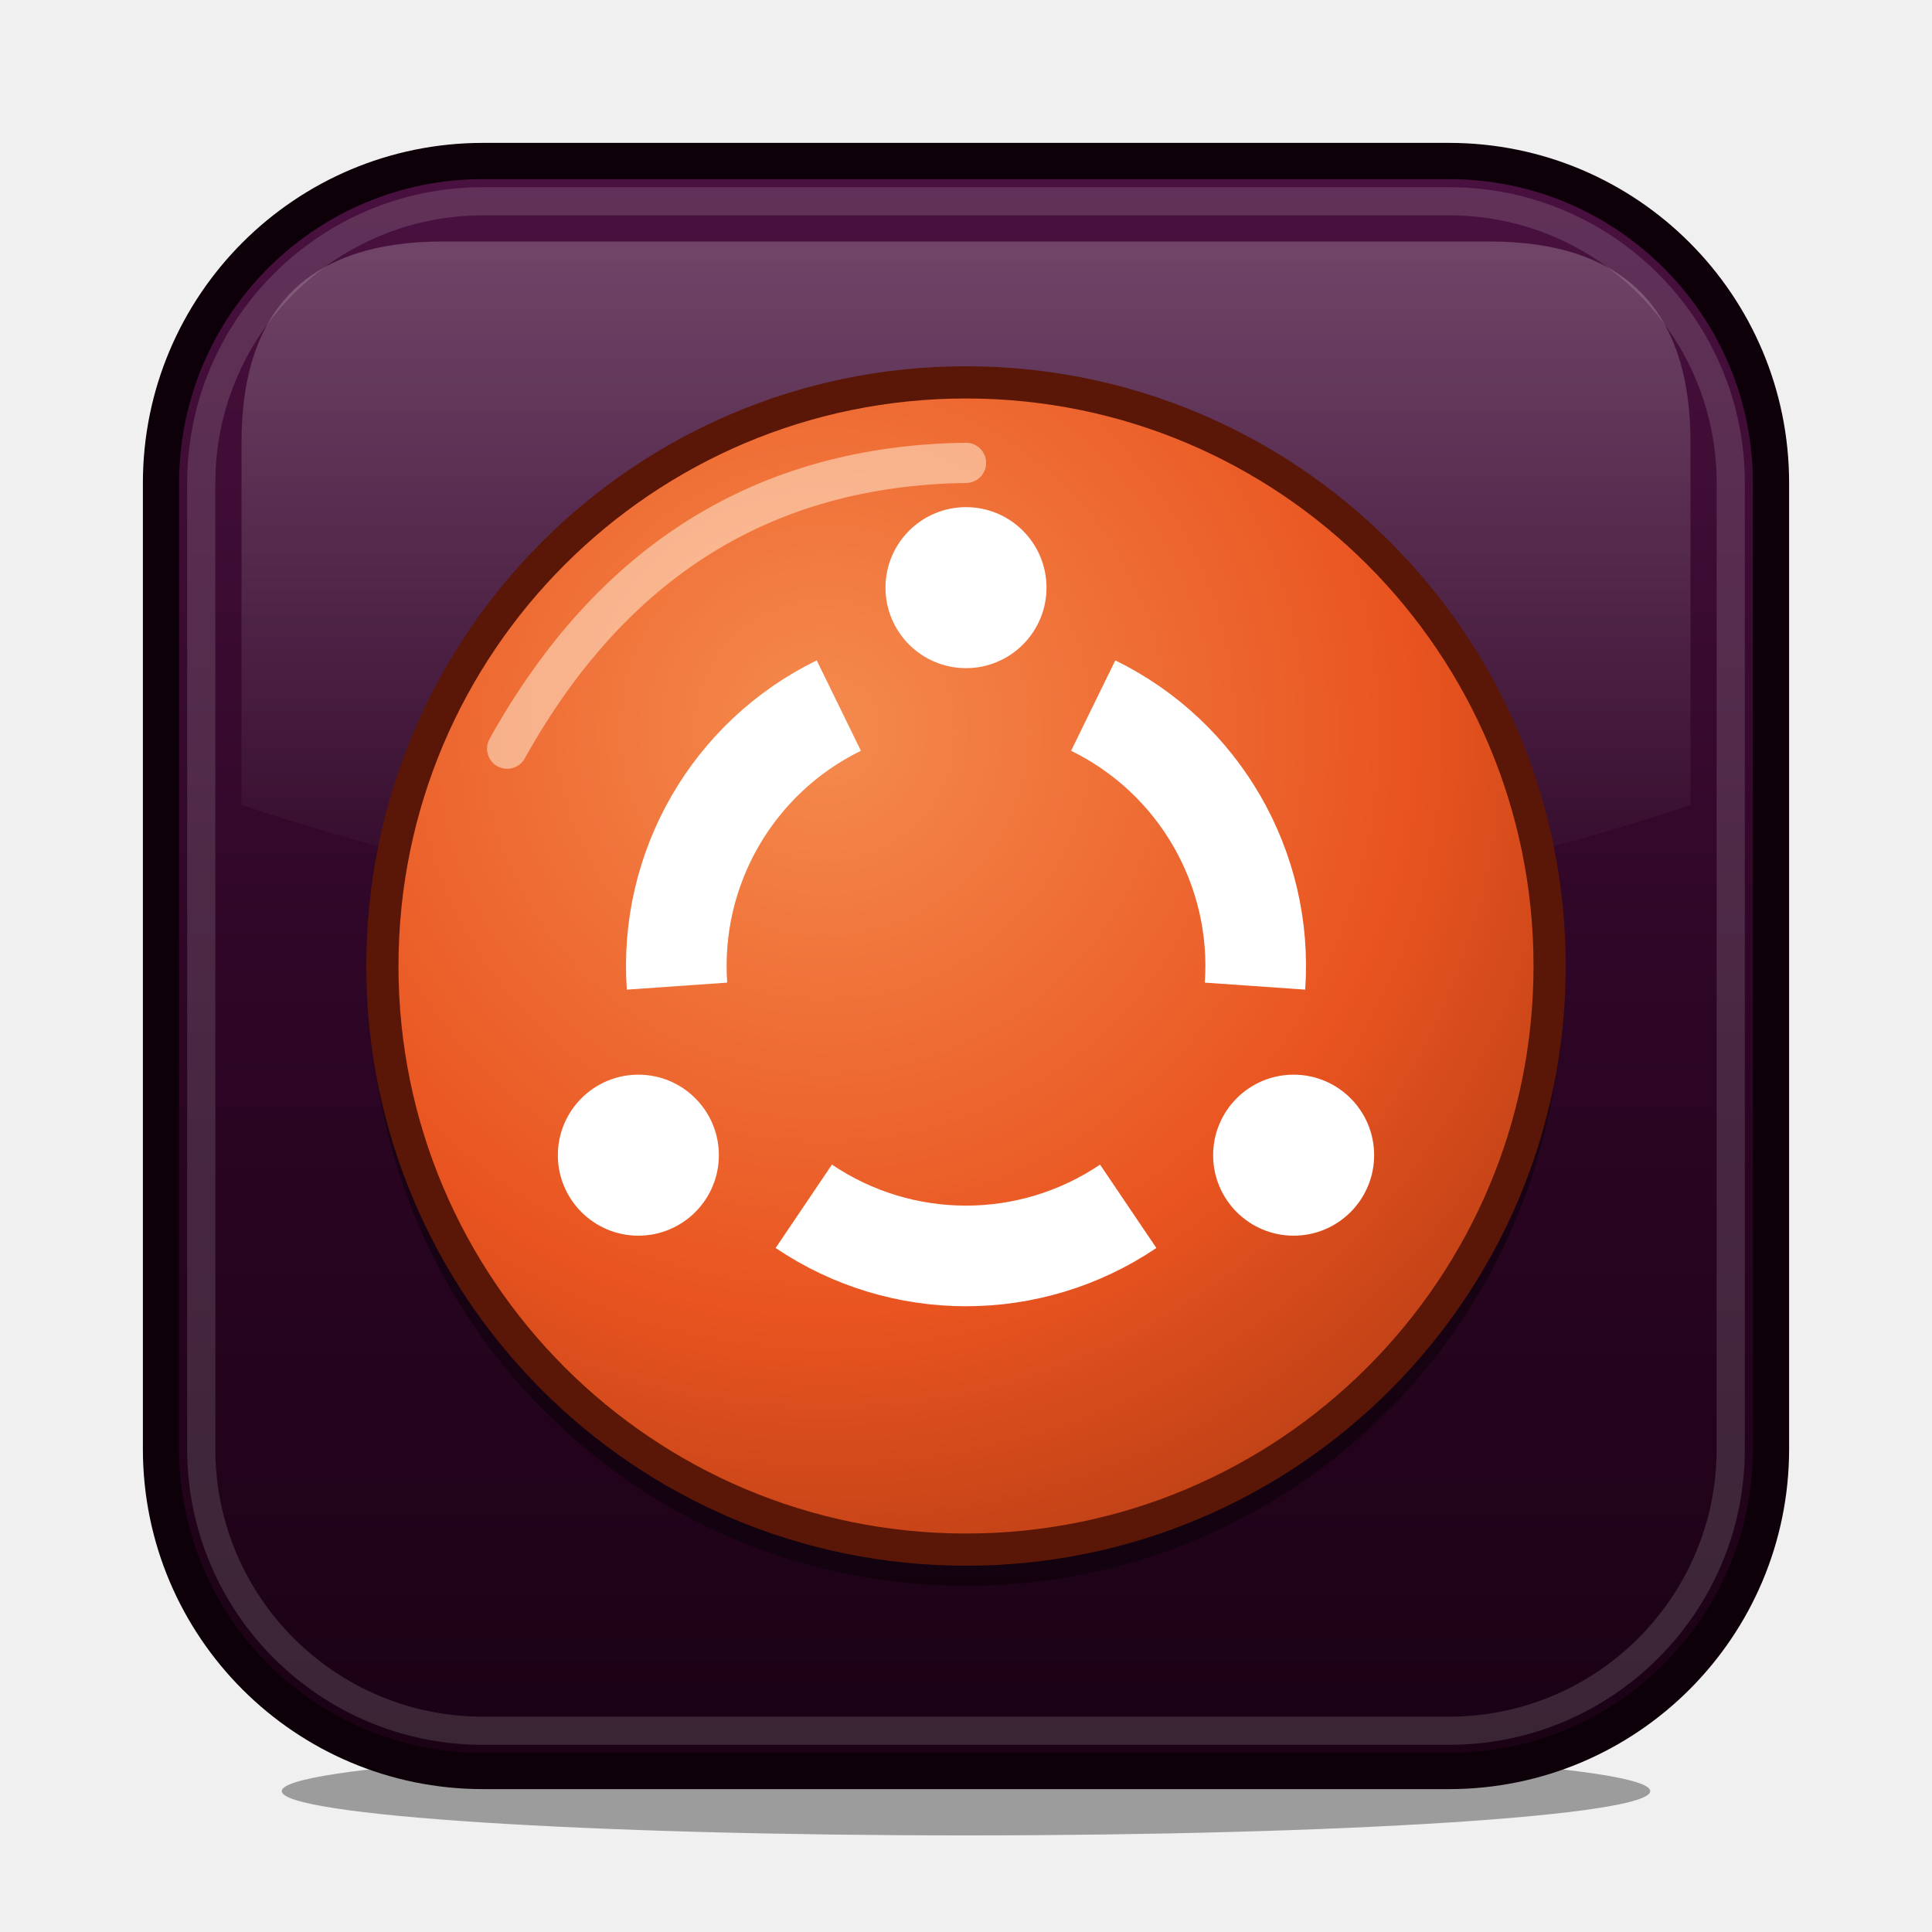
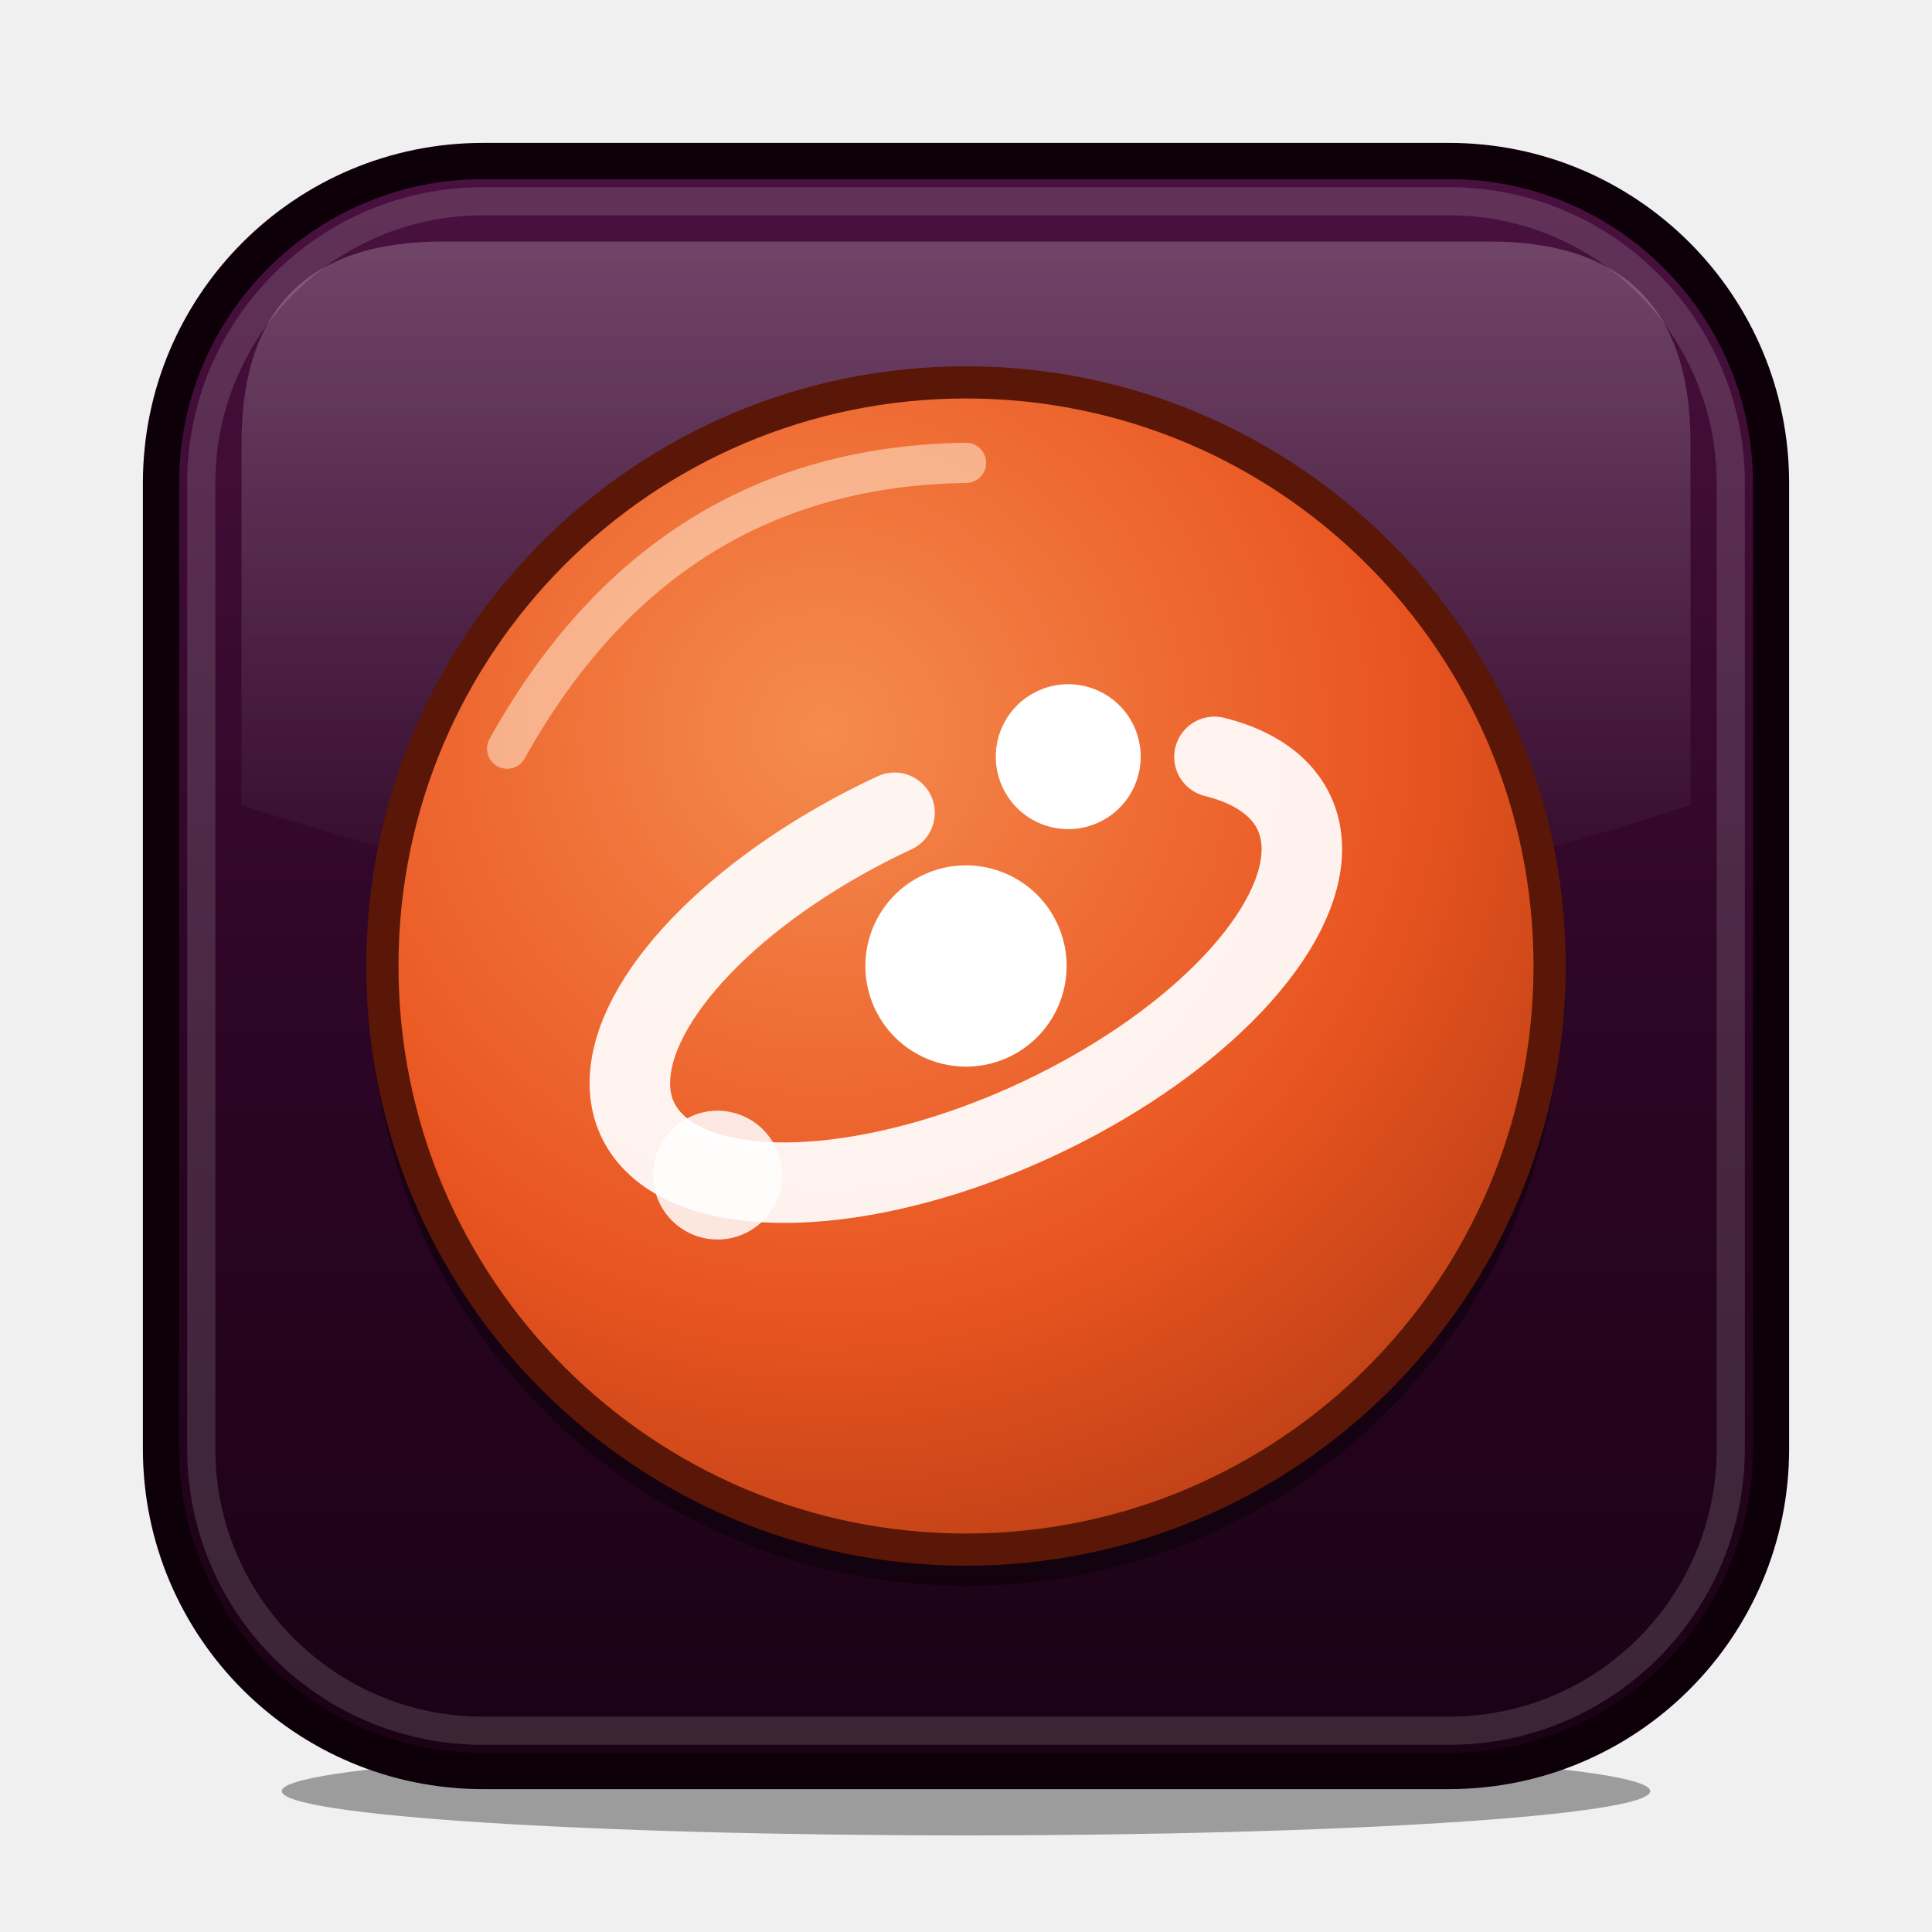
<svg viewBox="0 0 48 48" width="100%" height="100%">
  <defs>
    <linearGradient id="ai-bfb-plate" x1="0" y1="0" x2="0" y2="1">
      <stop offset="0%" stop-color="#4A1140" />
      <stop offset="55%" stop-color="#2C0524" />
      <stop offset="100%" stop-color="#1A0214" />
    </linearGradient>
    <radialGradient id="ai-bfb-disc" cx=".38" cy=".3" r=".9">
      <stop offset="0%" stop-color="#F58B4E" />
      <stop offset="55%" stop-color="#E95420" />
      <stop offset="100%" stop-color="#A33410" />
    </radialGradient>
    <linearGradient id="ai-bfb-sheen" x1="0" y1="0" x2="0" y2="1">
      <stop offset="0%" stop-color="rgba(255,255,255,.22)" />
      <stop offset="100%" stop-color="rgba(255,255,255,0)" />
    </linearGradient>
  </defs>
  <ellipse cx="24" cy="44.5" rx="17" ry="1.1" fill="rgba(0,0,0,.35)" />
  <rect x="4" y="4" width="40" height="40" rx="8" fill="url(#ai-bfb-plate)" stroke="#0E0009" stroke-width=".9" />
  <rect x="5" y="5" width="38" height="38" rx="7" fill="none" stroke="rgba(255,255,255,.14)" stroke-width=".7" />
  <path d="M6 11 Q6 6 11 6 H37 Q42 6 42 11 V20 Q24 26 6 20 Z" fill="url(#ai-bfb-sheen)" />
  <circle cx="24" cy="24.6" r="14.8" fill="rgba(0,0,0,.4)" />
  <circle cx="24" cy="24" r="14.5" fill="url(#ai-bfb-disc)" stroke="#5A1606" stroke-width=".8" />
  <path d="M12.6 18.6 Q16.5 11.6 24 11.5" fill="none" stroke="rgba(255,233,210,.55)" stroke-width="1" stroke-linecap="round" />
-   <g fill="#fff">
-     <path d="M27.16 17.53 A7.2 7.2 0 0 1 31.18 24.50" fill="none" stroke="#fff" stroke-width="2.5" />
-     <path d="M28.03 29.97 A7.2 7.2 0 0 1 19.97 29.97" fill="none" stroke="#fff" stroke-width="2.5" />
-     <path d="M16.82 24.50 A7.2 7.2 0 0 1 20.84 17.53" fill="none" stroke="#fff" stroke-width="2.5" />
-     <circle cx="24" cy="14.6" r="2" />
-     <circle cx="32.14" cy="28.7" r="2" />
-     <circle cx="15.86" cy="28.7" r="2" />
+   <g fill="#fff" transform="rotate(-25 24 24)">
+     <circle cx="24" cy="24" r="2.5" />
+     <path d="M31.79 21.9 A9 4.2 0 1 1 24 19.8" fill="none" stroke="#fff" stroke-width="2" stroke-linecap="round" opacity=".92" />
+     <circle cx="28.5" cy="20.36" r="1.8" />
+     <circle cx="16.21" cy="26.1" r="1.6" opacity=".85" />
  </g>
</svg>
